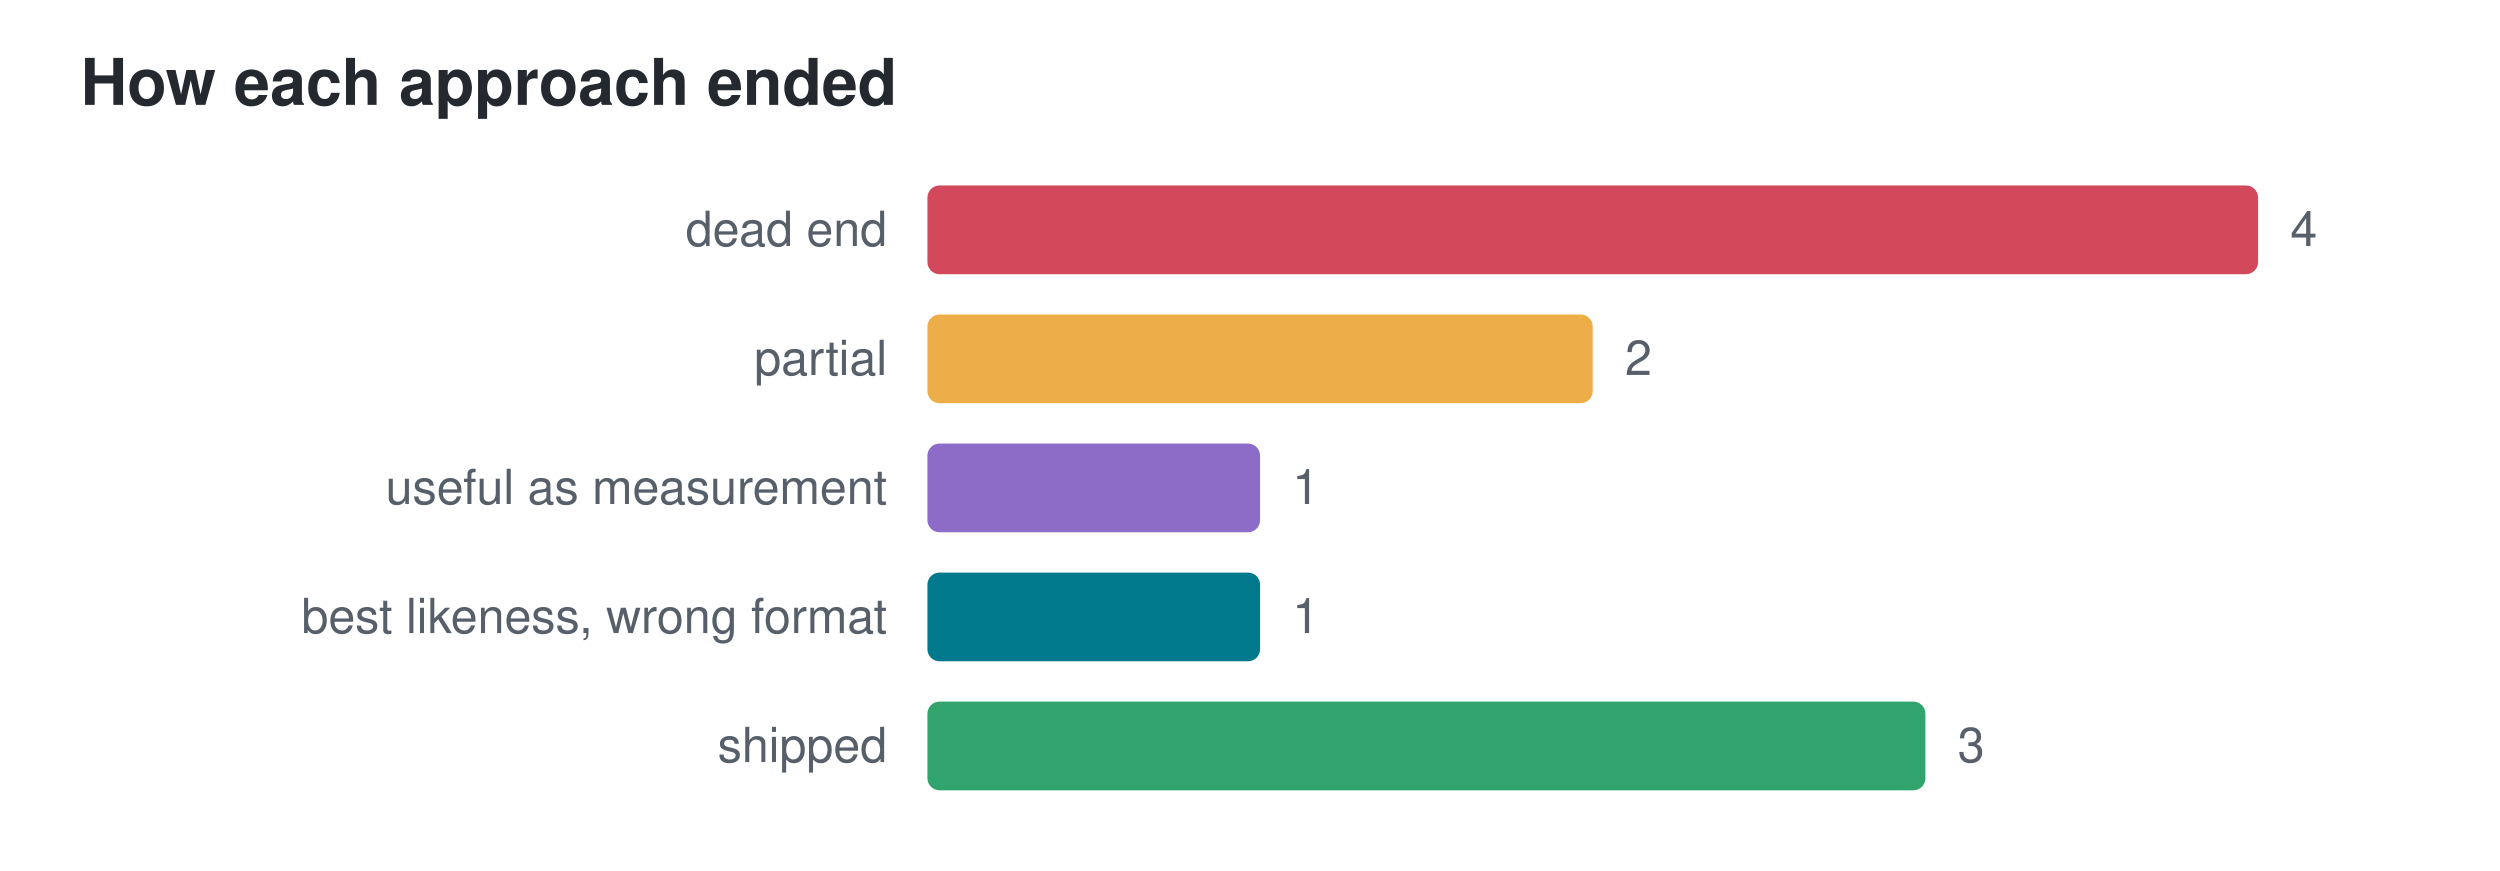
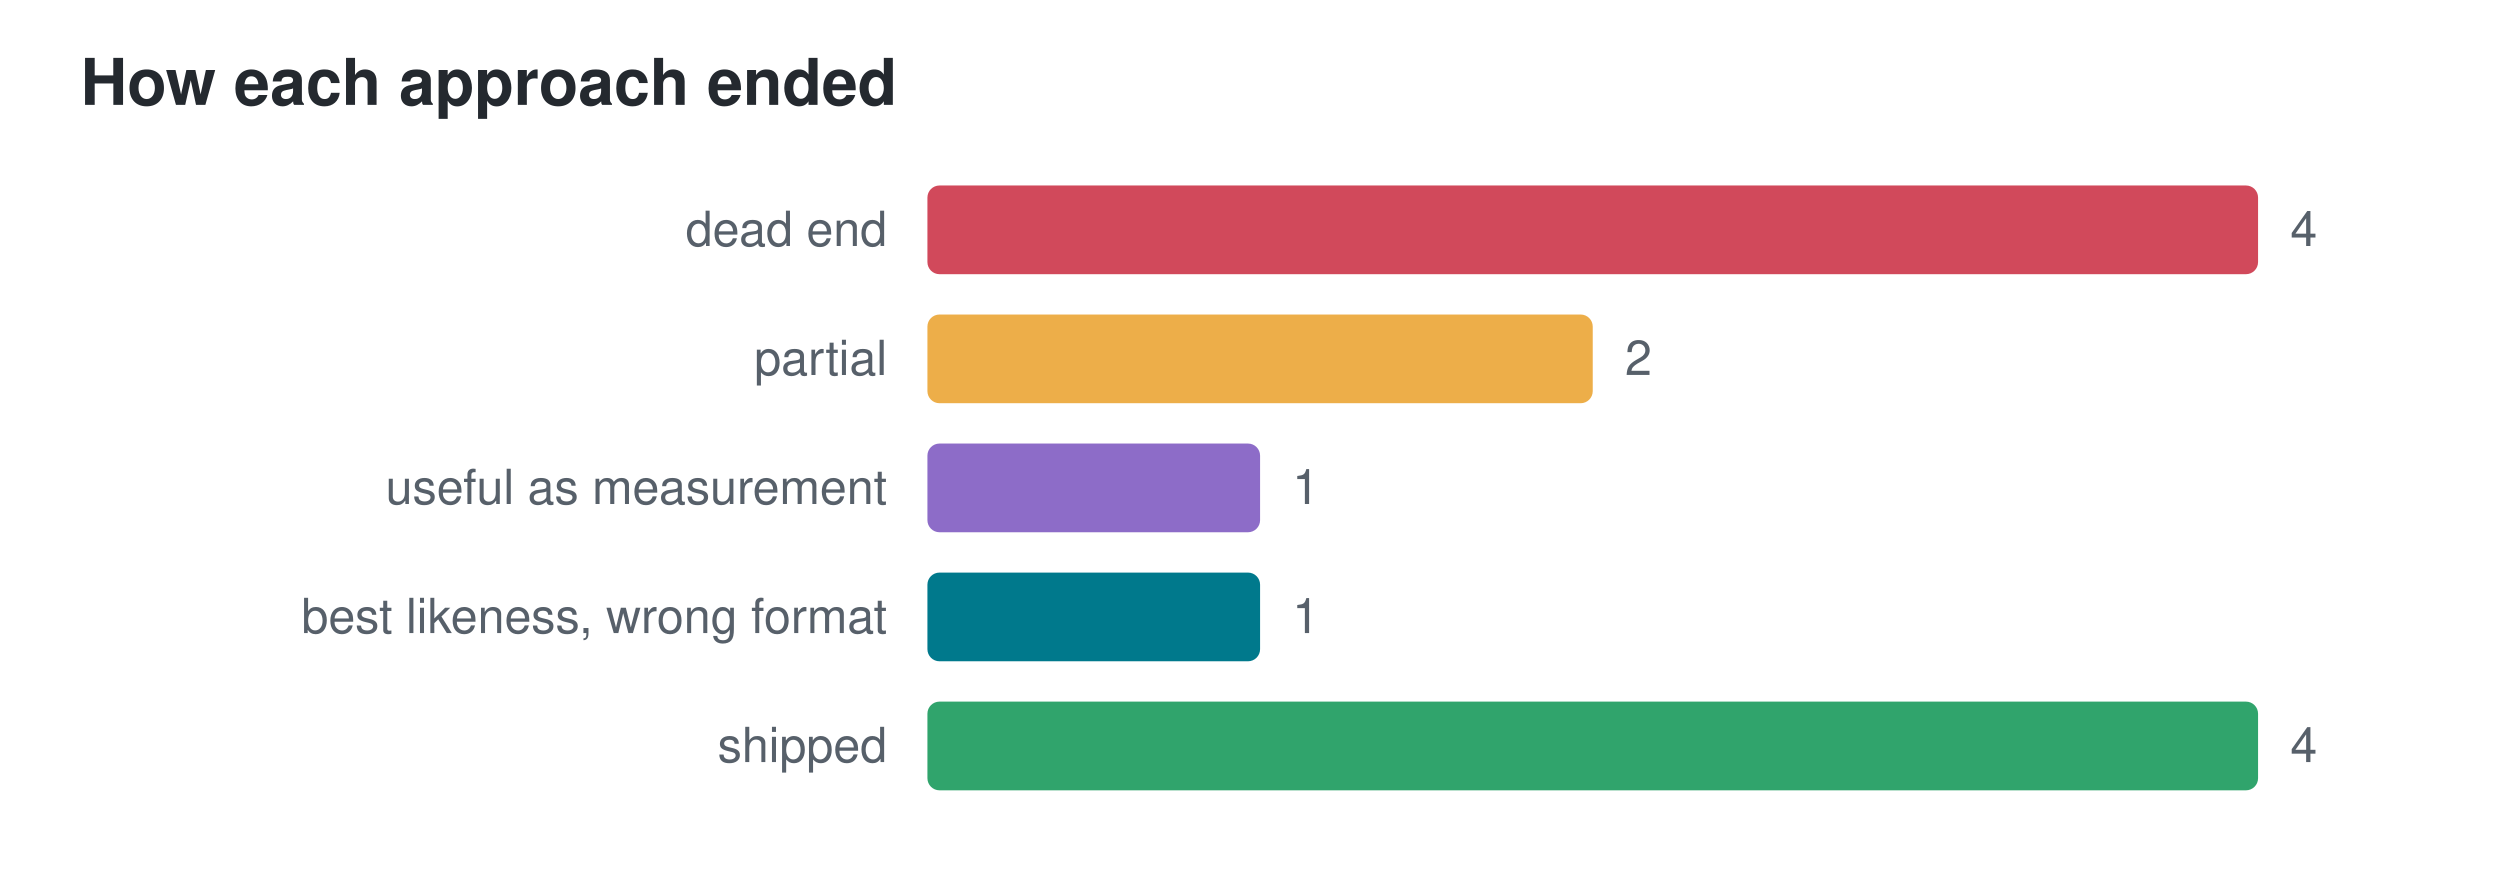
<svg xmlns="http://www.w3.org/2000/svg" viewBox="0 0 620 216" width="620" height="216" font-family="-apple-system, Segoe UI, Helvetica, Arial, sans-serif">
  <style>text{fill:#57606a} .t{fill:#24292f;font-weight:600}@media (prefers-color-scheme: dark){text{fill:#9aa4ae} .t{fill:#e6edf3} .g{stroke:#30363d}}</style>
  <text class="t" x="20" y="26" font-size="16">How each approach ended</text>
  <text x="220" y="61" font-size="12" text-anchor="end">dead end</text>
  <rect x="230" y="46" width="330.0" height="22" rx="3" fill="#d1495b" />
  <text x="568.0" y="61" font-size="12">4</text>
  <text x="220" y="93" font-size="12" text-anchor="end">partial</text>
  <rect x="230" y="78" width="165.0" height="22" rx="3" fill="#edae49" />
  <text x="403.0" y="93" font-size="12">2</text>
  <text x="220" y="125" font-size="12" text-anchor="end">useful as measurement</text>
  <rect x="230" y="110" width="82.5" height="22" rx="3" fill="#8d6cc8" />
  <text x="320.5" y="125" font-size="12">1</text>
  <text x="220" y="157" font-size="12" text-anchor="end">best likeness, wrong format</text>
  <rect x="230" y="142" width="82.5" height="22" rx="3" fill="#00798c" />
  <text x="320.5" y="157" font-size="12">1</text>
  <text x="220" y="189" font-size="12" text-anchor="end">shipped</text>
-   <rect x="230" y="174" width="247.5" height="22" rx="3" fill="#30a46c" />
-   <text x="485.5" y="189" font-size="12">3</text>
+   <rect x="230" y="174" width="330.0" height="22" rx="3" fill="#30a46c" />
+   <text x="568.0" y="189" font-size="12">4</text>
</svg>
